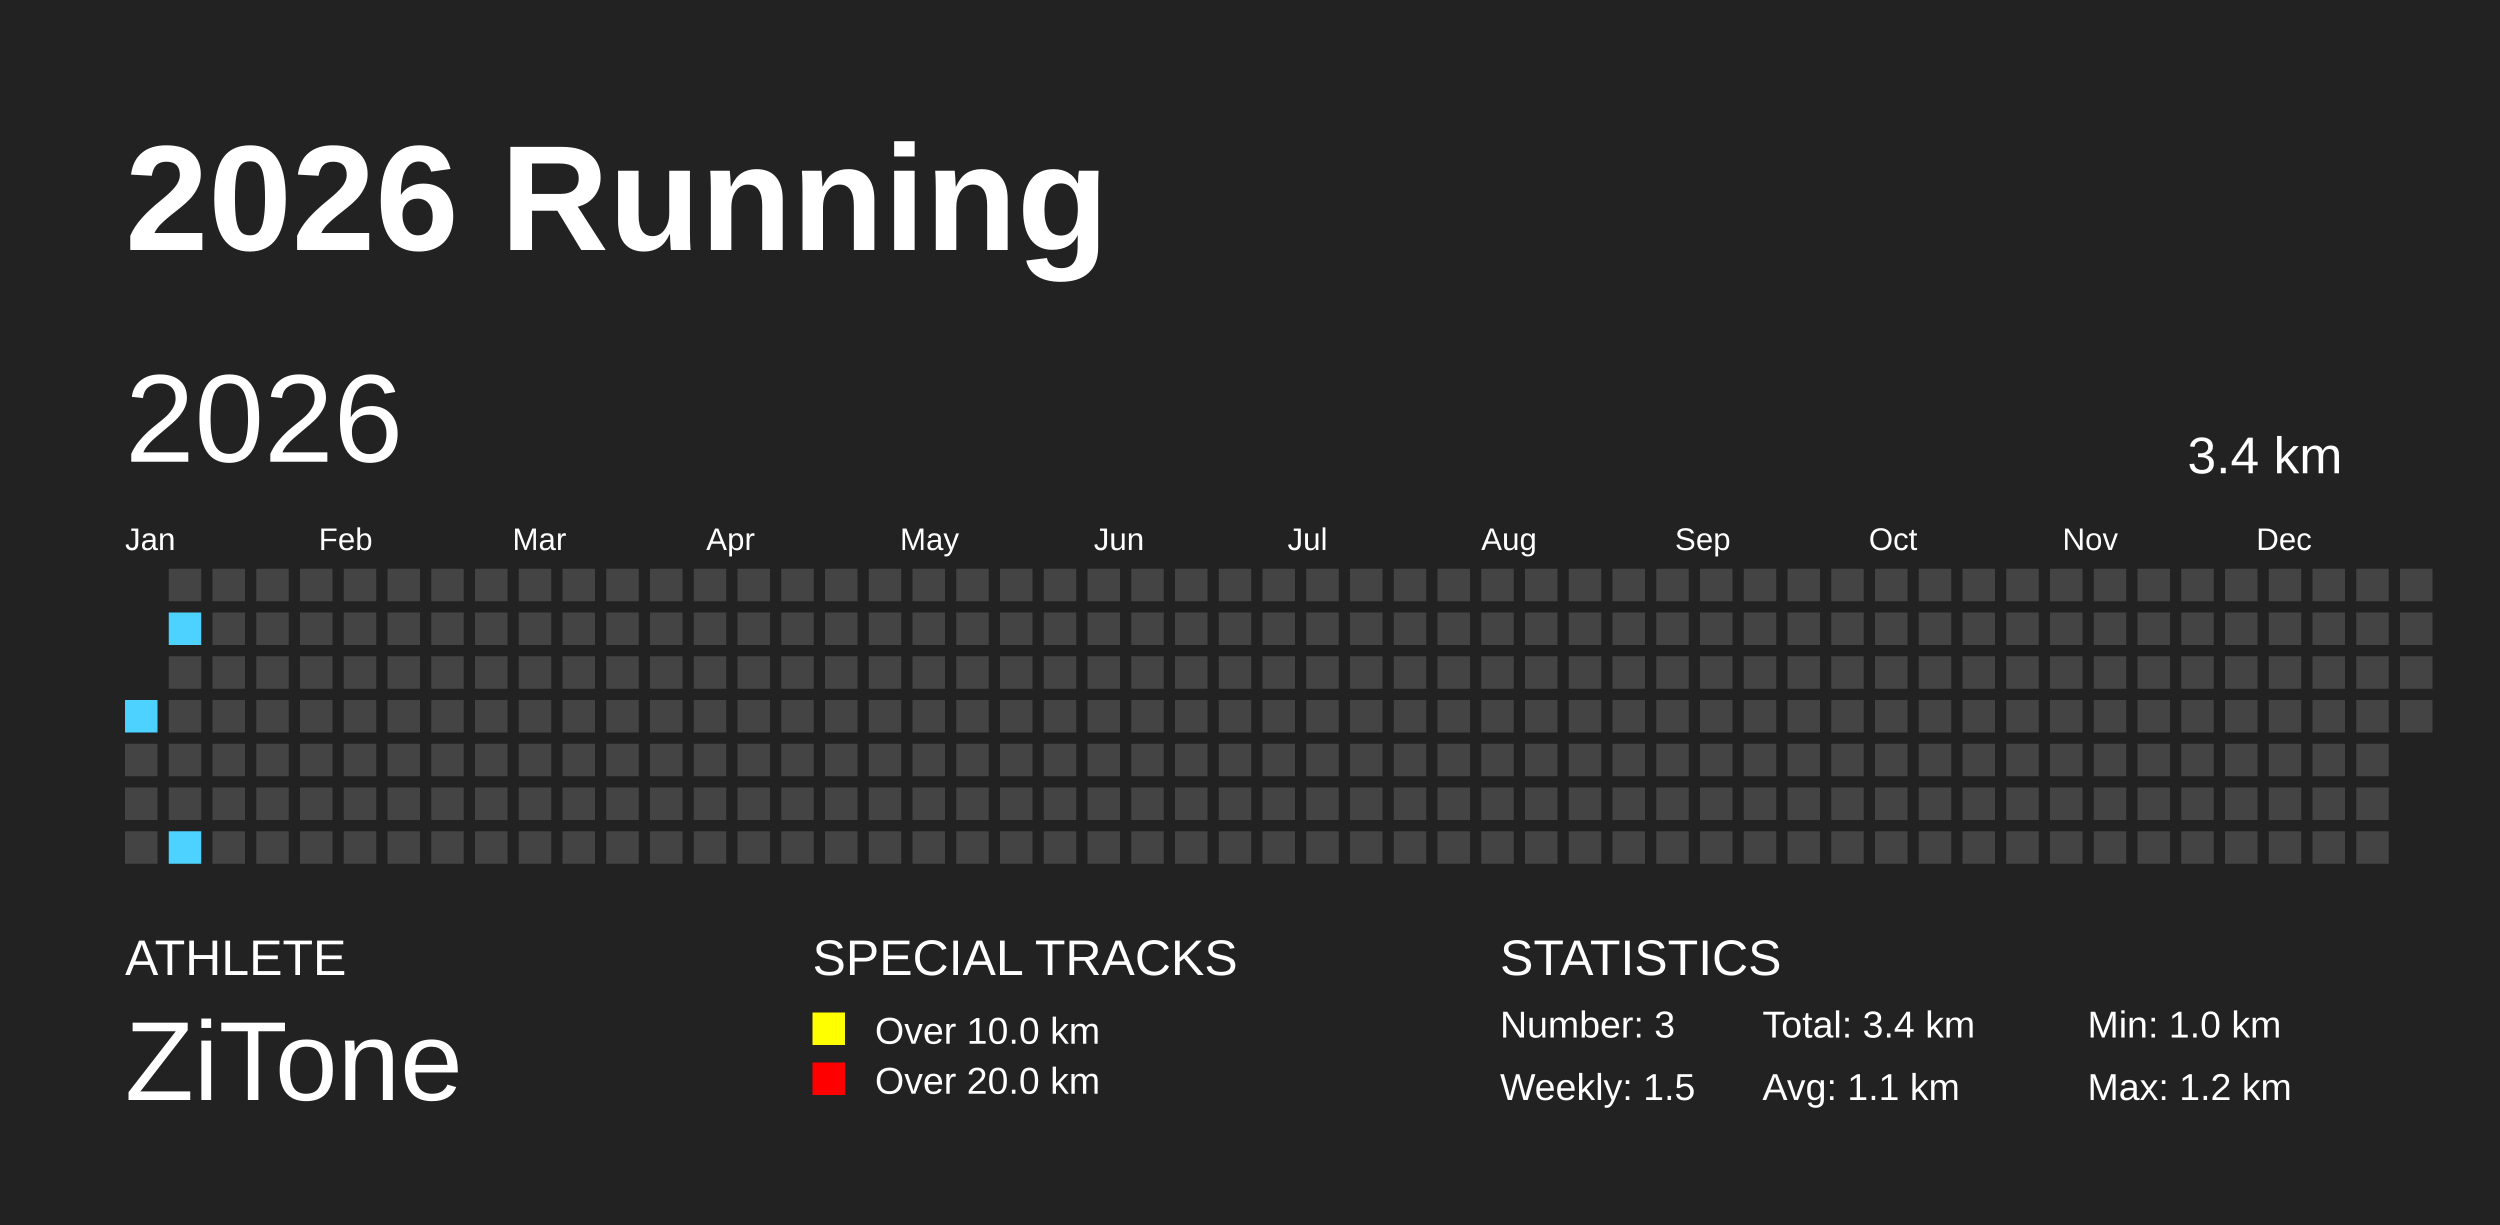
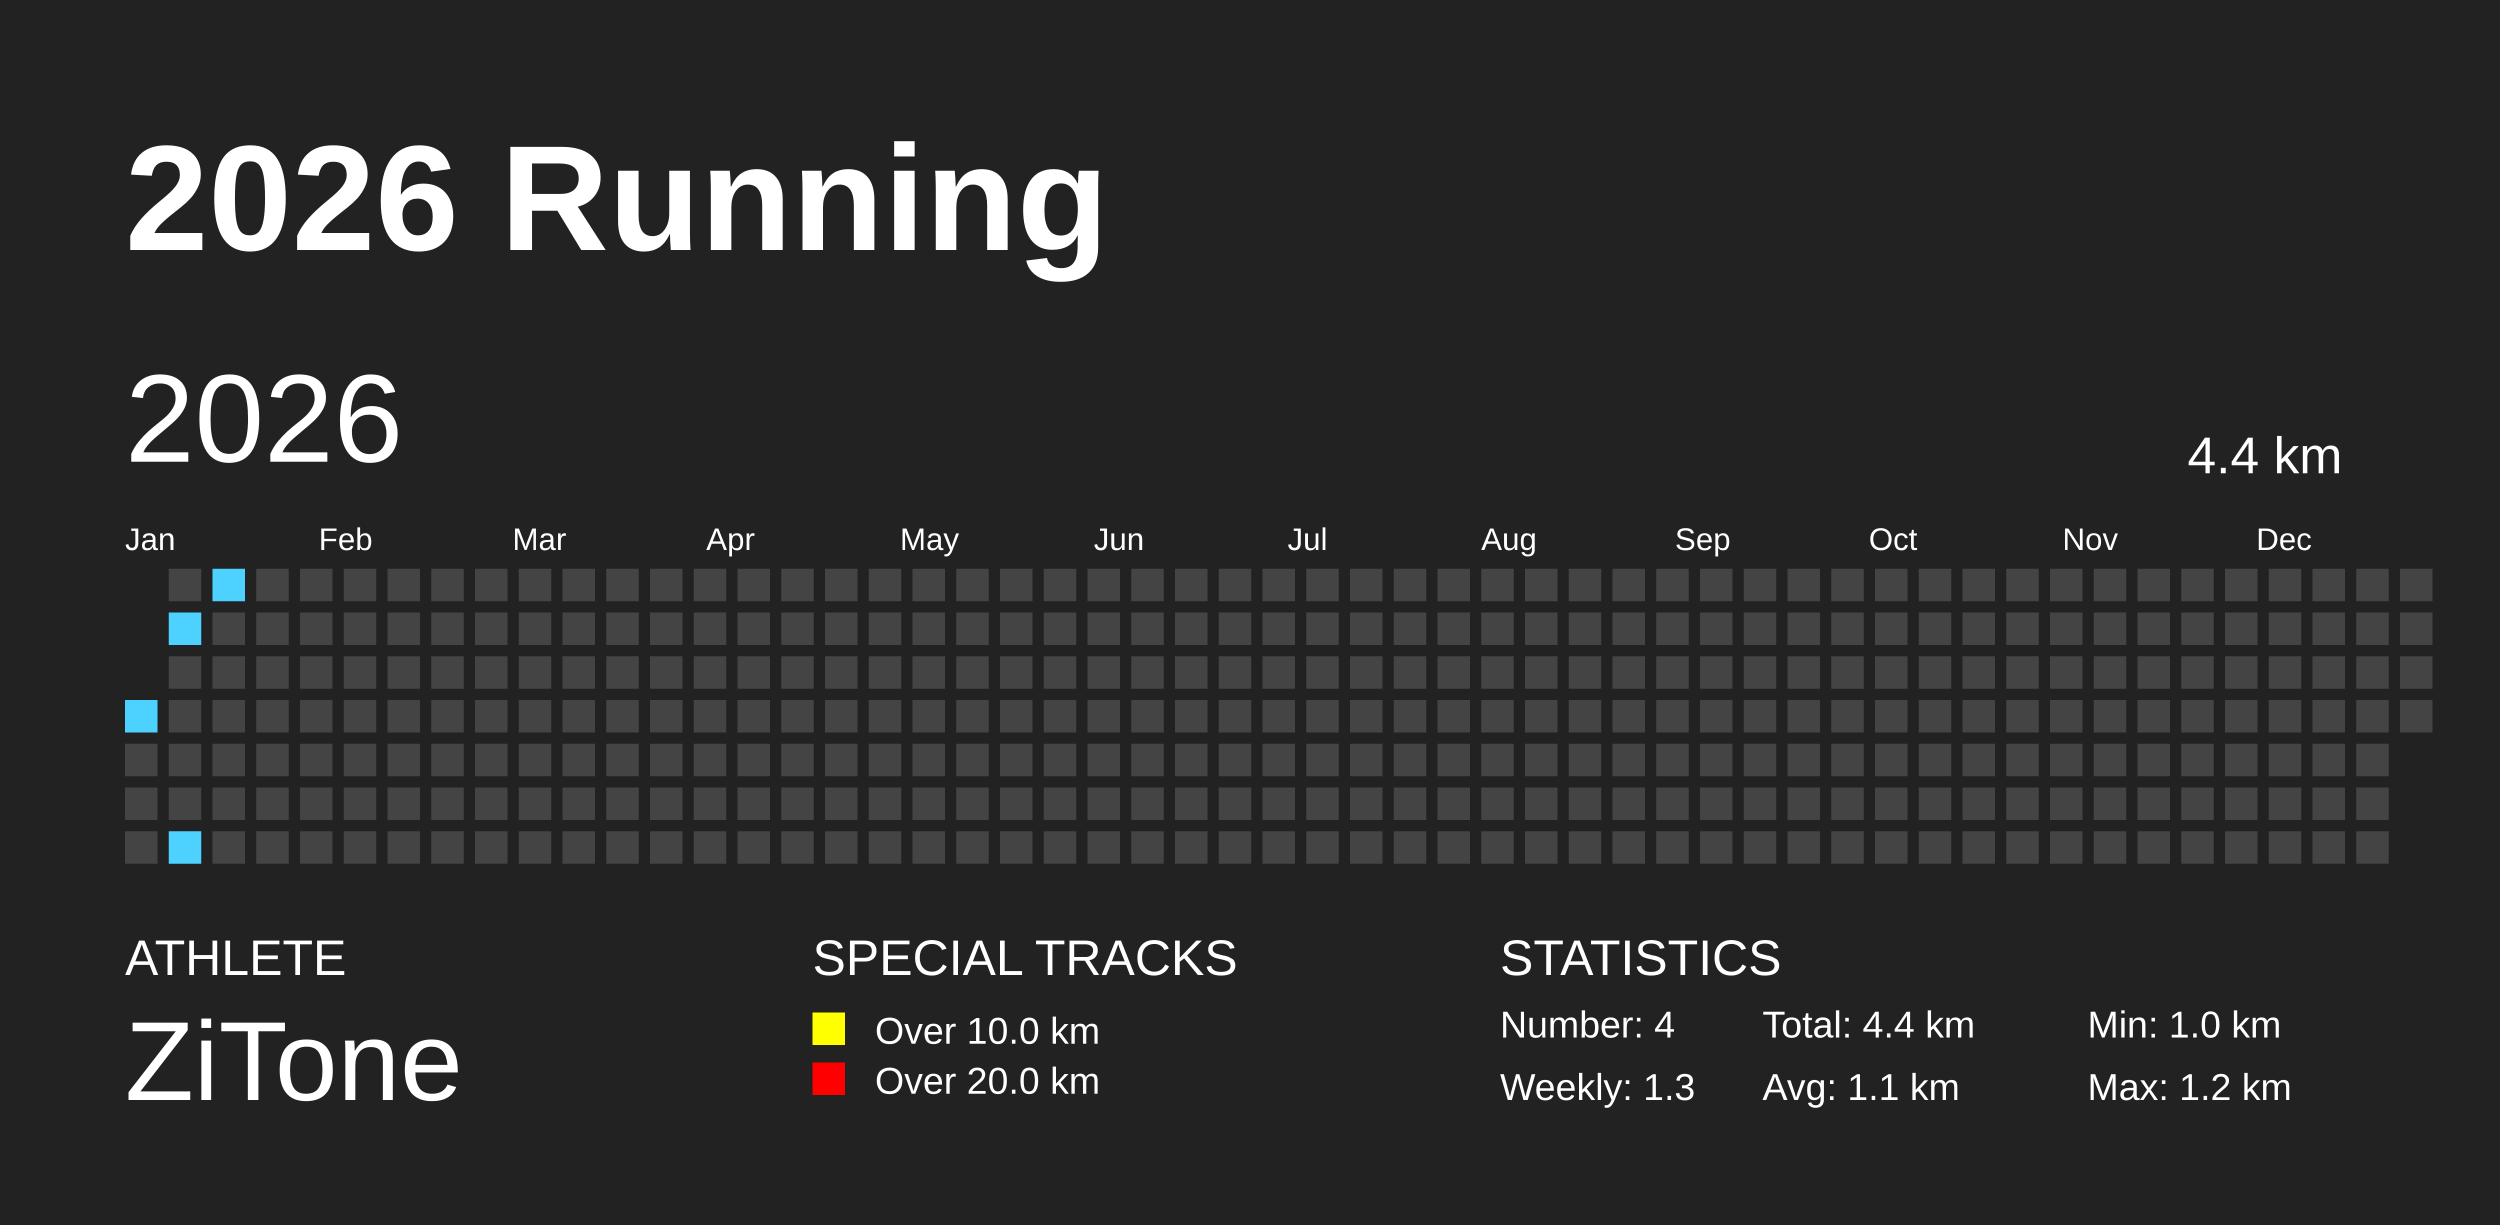
<svg xmlns="http://www.w3.org/2000/svg" baseProfile="full" height="98mm" version="1.1" viewBox="0,0,200,98" width="200mm">
  <defs />
  <rect fill="#222222" height="98" width="200" x="0" y="0" />
  <text fill="#FFFFFF" style="font-size:12px; font-family:Arial; font-weight:bold;" x="10" y="20">2026 Running</text>
  <text fill="#FFFFFF" style="font-size:4px; font-family:Arial" x="10" y="78">ATHLETE</text>
  <text fill="#FFFFFF" style="font-size:9px; font-family:Arial" x="10" y="88">ZiTone</text>
  <text fill="#FFFFFF" style="font-size:4px; font-family:Arial" x="65" y="78">SPECIAL TRACKS</text>
  <rect fill="yellow" height="2.6" width="2.6" x="65" y="81" />
  <text fill="#FFFFFF" style="font-size:3px; font-family:Arial" x="70" y="83.5">Over 10.0 km</text>
  <rect fill="red" height="2.6" width="2.6" x="65" y="85" />
  <text fill="#FFFFFF" style="font-size:3px; font-family:Arial" x="70" y="87.5">Over 20.0 km</text>
  <text fill="#FFFFFF" style="font-size:4px; font-family:Arial" x="120" y="78">STATISTICS</text>
-   <text fill="#FFFFFF" style="font-size:3px; font-family:Arial" x="120" y="83">Number: 3</text>
-   <text fill="#FFFFFF" style="font-size:3px; font-family:Arial" x="120" y="88">Weekly: 1.5</text>
-   <text fill="#FFFFFF" style="font-size:3px; font-family:Arial" x="141" y="83">Total: 3.4 km</text>
+   <text fill="#FFFFFF" style="font-size:3px; font-family:Arial" x="120" y="83">Number: 4</text>
+   <text fill="#FFFFFF" style="font-size:3px; font-family:Arial" x="120" y="88">Weekly: 1.3</text>
+   <text fill="#FFFFFF" style="font-size:3px; font-family:Arial" x="141" y="83">Total: 4.4 km</text>
  <text fill="#FFFFFF" style="font-size:3px; font-family:Arial" x="141" y="88">Avg: 1.1 km</text>
  <text fill="#FFFFFF" style="font-size:3px; font-family:Arial" x="167" y="83">Min: 1.0 km</text>
  <text fill="#FFFFFF" style="font-size:3px; font-family:Arial" x="167" y="88">Max: 1.2 km</text>
  <text dominant-baseline="hanging" fill="#FFFFFF" style="font-size:10.0px; font-family:Arial;" x="10" y="30">2026</text>
-   <text dominant-baseline="hanging" fill="#FFFFFF" style="font-size:4.125px; font-family:Arial;" x="175" y="35">3.4 km</text>
+   <text dominant-baseline="hanging" fill="#FFFFFF" style="font-size:4.125px; font-family:Arial;" x="175" y="35">4.4 km</text>
  <text fill="#FFFFFF" style="font-size:2.5px; font-family:Arial" x="10.0" y="44">Jan</text>
  <text fill="#FFFFFF" style="font-size:2.5px; font-family:Arial" x="25.5" y="44">Feb</text>
  <text fill="#FFFFFF" style="font-size:2.5px; font-family:Arial" x="41.0" y="44">Mar</text>
  <text fill="#FFFFFF" style="font-size:2.5px; font-family:Arial" x="56.5" y="44">Apr</text>
  <text fill="#FFFFFF" style="font-size:2.5px; font-family:Arial" x="72.0" y="44">May</text>
  <text fill="#FFFFFF" style="font-size:2.5px; font-family:Arial" x="87.5" y="44">Jun</text>
  <text fill="#FFFFFF" style="font-size:2.5px; font-family:Arial" x="103.0" y="44">Jul</text>
  <text fill="#FFFFFF" style="font-size:2.5px; font-family:Arial" x="118.5" y="44">Aug</text>
  <text fill="#FFFFFF" style="font-size:2.5px; font-family:Arial" x="134.0" y="44">Sep</text>
  <text fill="#FFFFFF" style="font-size:2.5px; font-family:Arial" x="149.5" y="44">Oct</text>
  <text fill="#FFFFFF" style="font-size:2.5px; font-family:Arial" x="165.0" y="44">Nov</text>
  <text fill="#FFFFFF" style="font-size:2.5px; font-family:Arial" x="180.5" y="44">Dec</text>
  <rect fill="#4DD2FF" height="2.6" width="2.6" x="10.0" y="56.0" />
  <rect fill="#444444" height="2.6" width="2.6" x="10.0" y="59.5" />
  <rect fill="#444444" height="2.6" width="2.6" x="10.0" y="63.0" />
  <rect fill="#444444" height="2.6" width="2.6" x="10.0" y="66.5" />
  <rect fill="#444444" height="2.6" width="2.6" x="13.5" y="45.5" />
  <rect fill="#4DD2FF" height="2.6" width="2.6" x="13.5" y="49.0" />
  <rect fill="#444444" height="2.6" width="2.6" x="13.5" y="52.5" />
  <rect fill="#444444" height="2.6" width="2.6" x="13.5" y="56.0" />
  <rect fill="#444444" height="2.6" width="2.6" x="13.5" y="59.5" />
  <rect fill="#444444" height="2.6" width="2.6" x="13.5" y="63.0" />
  <rect fill="#4DD2FF" height="2.6" width="2.6" x="13.5" y="66.5" />
-   <rect fill="#444444" height="2.6" width="2.6" x="17.0" y="45.5" />
+   <rect fill="#4DD2FF" height="2.6" width="2.6" x="17.0" y="45.5" />
  <rect fill="#444444" height="2.6" width="2.6" x="17.0" y="49.0" />
  <rect fill="#444444" height="2.6" width="2.6" x="17.0" y="52.5" />
  <rect fill="#444444" height="2.6" width="2.6" x="17.0" y="56.0" />
  <rect fill="#444444" height="2.6" width="2.6" x="17.0" y="59.5" />
  <rect fill="#444444" height="2.6" width="2.6" x="17.0" y="63.0" />
  <rect fill="#444444" height="2.6" width="2.6" x="17.0" y="66.5" />
  <rect fill="#444444" height="2.6" width="2.6" x="20.5" y="45.5" />
  <rect fill="#444444" height="2.6" width="2.6" x="20.5" y="49.0" />
  <rect fill="#444444" height="2.6" width="2.6" x="20.5" y="52.5" />
  <rect fill="#444444" height="2.6" width="2.6" x="20.5" y="56.0" />
  <rect fill="#444444" height="2.6" width="2.6" x="20.5" y="59.5" />
  <rect fill="#444444" height="2.6" width="2.6" x="20.5" y="63.0" />
  <rect fill="#444444" height="2.6" width="2.6" x="20.5" y="66.5" />
  <rect fill="#444444" height="2.6" width="2.6" x="24.0" y="45.5" />
  <rect fill="#444444" height="2.6" width="2.6" x="24.0" y="49.0" />
  <rect fill="#444444" height="2.6" width="2.6" x="24.0" y="52.5" />
  <rect fill="#444444" height="2.6" width="2.6" x="24.0" y="56.0" />
  <rect fill="#444444" height="2.6" width="2.6" x="24.0" y="59.5" />
  <rect fill="#444444" height="2.6" width="2.6" x="24.0" y="63.0" />
  <rect fill="#444444" height="2.6" width="2.6" x="24.0" y="66.5" />
  <rect fill="#444444" height="2.6" width="2.6" x="27.5" y="45.5" />
  <rect fill="#444444" height="2.6" width="2.6" x="27.5" y="49.0" />
  <rect fill="#444444" height="2.6" width="2.6" x="27.5" y="52.5" />
  <rect fill="#444444" height="2.6" width="2.6" x="27.5" y="56.0" />
  <rect fill="#444444" height="2.6" width="2.6" x="27.5" y="59.5" />
  <rect fill="#444444" height="2.6" width="2.6" x="27.5" y="63.0" />
  <rect fill="#444444" height="2.6" width="2.6" x="27.5" y="66.5" />
  <rect fill="#444444" height="2.6" width="2.6" x="31.0" y="45.5" />
  <rect fill="#444444" height="2.6" width="2.6" x="31.0" y="49.0" />
  <rect fill="#444444" height="2.6" width="2.6" x="31.0" y="52.5" />
  <rect fill="#444444" height="2.6" width="2.6" x="31.0" y="56.0" />
  <rect fill="#444444" height="2.6" width="2.6" x="31.0" y="59.5" />
  <rect fill="#444444" height="2.6" width="2.6" x="31.0" y="63.0" />
  <rect fill="#444444" height="2.6" width="2.6" x="31.0" y="66.5" />
  <rect fill="#444444" height="2.6" width="2.6" x="34.5" y="45.5" />
  <rect fill="#444444" height="2.6" width="2.6" x="34.5" y="49.0" />
  <rect fill="#444444" height="2.6" width="2.6" x="34.5" y="52.5" />
  <rect fill="#444444" height="2.6" width="2.6" x="34.5" y="56.0" />
  <rect fill="#444444" height="2.6" width="2.6" x="34.5" y="59.5" />
  <rect fill="#444444" height="2.6" width="2.6" x="34.5" y="63.0" />
  <rect fill="#444444" height="2.6" width="2.6" x="34.5" y="66.5" />
  <rect fill="#444444" height="2.6" width="2.6" x="38.0" y="45.5" />
  <rect fill="#444444" height="2.6" width="2.6" x="38.0" y="49.0" />
  <rect fill="#444444" height="2.6" width="2.6" x="38.0" y="52.5" />
  <rect fill="#444444" height="2.6" width="2.6" x="38.0" y="56.0" />
  <rect fill="#444444" height="2.6" width="2.6" x="38.0" y="59.5" />
  <rect fill="#444444" height="2.6" width="2.6" x="38.0" y="63.0" />
  <rect fill="#444444" height="2.6" width="2.6" x="38.0" y="66.5" />
  <rect fill="#444444" height="2.6" width="2.6" x="41.5" y="45.5" />
  <rect fill="#444444" height="2.6" width="2.6" x="41.5" y="49.0" />
  <rect fill="#444444" height="2.6" width="2.6" x="41.5" y="52.5" />
  <rect fill="#444444" height="2.6" width="2.6" x="41.5" y="56.0" />
  <rect fill="#444444" height="2.6" width="2.6" x="41.5" y="59.5" />
  <rect fill="#444444" height="2.6" width="2.6" x="41.5" y="63.0" />
  <rect fill="#444444" height="2.6" width="2.6" x="41.5" y="66.5" />
  <rect fill="#444444" height="2.6" width="2.6" x="45.0" y="45.5" />
  <rect fill="#444444" height="2.6" width="2.6" x="45.0" y="49.0" />
  <rect fill="#444444" height="2.6" width="2.6" x="45.0" y="52.5" />
  <rect fill="#444444" height="2.6" width="2.6" x="45.0" y="56.0" />
  <rect fill="#444444" height="2.6" width="2.6" x="45.0" y="59.5" />
  <rect fill="#444444" height="2.6" width="2.6" x="45.0" y="63.0" />
  <rect fill="#444444" height="2.6" width="2.6" x="45.0" y="66.5" />
  <rect fill="#444444" height="2.6" width="2.6" x="48.5" y="45.5" />
  <rect fill="#444444" height="2.6" width="2.6" x="48.5" y="49.0" />
  <rect fill="#444444" height="2.6" width="2.6" x="48.5" y="52.5" />
  <rect fill="#444444" height="2.6" width="2.6" x="48.5" y="56.0" />
  <rect fill="#444444" height="2.6" width="2.6" x="48.5" y="59.5" />
  <rect fill="#444444" height="2.6" width="2.6" x="48.5" y="63.0" />
  <rect fill="#444444" height="2.6" width="2.6" x="48.5" y="66.5" />
  <rect fill="#444444" height="2.6" width="2.6" x="52.0" y="45.5" />
  <rect fill="#444444" height="2.6" width="2.6" x="52.0" y="49.0" />
  <rect fill="#444444" height="2.6" width="2.6" x="52.0" y="52.5" />
  <rect fill="#444444" height="2.6" width="2.6" x="52.0" y="56.0" />
  <rect fill="#444444" height="2.6" width="2.6" x="52.0" y="59.5" />
  <rect fill="#444444" height="2.6" width="2.6" x="52.0" y="63.0" />
  <rect fill="#444444" height="2.6" width="2.6" x="52.0" y="66.5" />
  <rect fill="#444444" height="2.6" width="2.6" x="55.5" y="45.5" />
  <rect fill="#444444" height="2.6" width="2.6" x="55.5" y="49.0" />
  <rect fill="#444444" height="2.6" width="2.6" x="55.5" y="52.5" />
  <rect fill="#444444" height="2.6" width="2.6" x="55.5" y="56.0" />
  <rect fill="#444444" height="2.6" width="2.6" x="55.5" y="59.5" />
  <rect fill="#444444" height="2.6" width="2.6" x="55.5" y="63.0" />
  <rect fill="#444444" height="2.6" width="2.6" x="55.5" y="66.5" />
  <rect fill="#444444" height="2.6" width="2.6" x="59.0" y="45.5" />
  <rect fill="#444444" height="2.6" width="2.6" x="59.0" y="49.0" />
  <rect fill="#444444" height="2.6" width="2.6" x="59.0" y="52.5" />
  <rect fill="#444444" height="2.6" width="2.6" x="59.0" y="56.0" />
  <rect fill="#444444" height="2.6" width="2.6" x="59.0" y="59.5" />
  <rect fill="#444444" height="2.6" width="2.6" x="59.0" y="63.0" />
  <rect fill="#444444" height="2.6" width="2.6" x="59.0" y="66.5" />
  <rect fill="#444444" height="2.6" width="2.6" x="62.5" y="45.5" />
  <rect fill="#444444" height="2.6" width="2.6" x="62.5" y="49.0" />
  <rect fill="#444444" height="2.6" width="2.6" x="62.5" y="52.5" />
  <rect fill="#444444" height="2.6" width="2.6" x="62.5" y="56.0" />
  <rect fill="#444444" height="2.6" width="2.6" x="62.5" y="59.5" />
  <rect fill="#444444" height="2.6" width="2.6" x="62.5" y="63.0" />
  <rect fill="#444444" height="2.6" width="2.6" x="62.5" y="66.5" />
  <rect fill="#444444" height="2.6" width="2.6" x="66.0" y="45.5" />
  <rect fill="#444444" height="2.6" width="2.6" x="66.0" y="49.0" />
  <rect fill="#444444" height="2.6" width="2.6" x="66.0" y="52.5" />
  <rect fill="#444444" height="2.6" width="2.6" x="66.0" y="56.0" />
  <rect fill="#444444" height="2.6" width="2.6" x="66.0" y="59.5" />
  <rect fill="#444444" height="2.6" width="2.6" x="66.0" y="63.0" />
  <rect fill="#444444" height="2.6" width="2.6" x="66.0" y="66.5" />
  <rect fill="#444444" height="2.6" width="2.6" x="69.5" y="45.5" />
  <rect fill="#444444" height="2.6" width="2.6" x="69.5" y="49.0" />
  <rect fill="#444444" height="2.6" width="2.6" x="69.5" y="52.5" />
  <rect fill="#444444" height="2.6" width="2.6" x="69.5" y="56.0" />
  <rect fill="#444444" height="2.6" width="2.6" x="69.5" y="59.5" />
  <rect fill="#444444" height="2.6" width="2.6" x="69.5" y="63.0" />
  <rect fill="#444444" height="2.6" width="2.6" x="69.5" y="66.5" />
  <rect fill="#444444" height="2.6" width="2.6" x="73.0" y="45.5" />
  <rect fill="#444444" height="2.6" width="2.6" x="73.0" y="49.0" />
  <rect fill="#444444" height="2.6" width="2.6" x="73.0" y="52.5" />
  <rect fill="#444444" height="2.6" width="2.6" x="73.0" y="56.0" />
  <rect fill="#444444" height="2.6" width="2.6" x="73.0" y="59.5" />
  <rect fill="#444444" height="2.6" width="2.6" x="73.0" y="63.0" />
  <rect fill="#444444" height="2.6" width="2.6" x="73.0" y="66.5" />
  <rect fill="#444444" height="2.6" width="2.6" x="76.5" y="45.5" />
  <rect fill="#444444" height="2.6" width="2.6" x="76.5" y="49.0" />
  <rect fill="#444444" height="2.6" width="2.6" x="76.5" y="52.5" />
  <rect fill="#444444" height="2.6" width="2.6" x="76.5" y="56.0" />
  <rect fill="#444444" height="2.6" width="2.6" x="76.5" y="59.5" />
  <rect fill="#444444" height="2.6" width="2.6" x="76.5" y="63.0" />
  <rect fill="#444444" height="2.6" width="2.6" x="76.5" y="66.5" />
  <rect fill="#444444" height="2.6" width="2.6" x="80.0" y="45.5" />
  <rect fill="#444444" height="2.6" width="2.6" x="80.0" y="49.0" />
  <rect fill="#444444" height="2.6" width="2.6" x="80.0" y="52.5" />
  <rect fill="#444444" height="2.6" width="2.6" x="80.0" y="56.0" />
  <rect fill="#444444" height="2.6" width="2.6" x="80.0" y="59.5" />
  <rect fill="#444444" height="2.6" width="2.6" x="80.0" y="63.0" />
  <rect fill="#444444" height="2.6" width="2.6" x="80.0" y="66.5" />
  <rect fill="#444444" height="2.6" width="2.6" x="83.5" y="45.5" />
  <rect fill="#444444" height="2.6" width="2.6" x="83.5" y="49.0" />
  <rect fill="#444444" height="2.6" width="2.6" x="83.5" y="52.5" />
  <rect fill="#444444" height="2.6" width="2.6" x="83.5" y="56.0" />
  <rect fill="#444444" height="2.6" width="2.6" x="83.5" y="59.5" />
  <rect fill="#444444" height="2.6" width="2.6" x="83.5" y="63.0" />
  <rect fill="#444444" height="2.6" width="2.6" x="83.5" y="66.5" />
  <rect fill="#444444" height="2.6" width="2.6" x="87.0" y="45.5" />
  <rect fill="#444444" height="2.6" width="2.6" x="87.0" y="49.0" />
  <rect fill="#444444" height="2.6" width="2.6" x="87.0" y="52.5" />
  <rect fill="#444444" height="2.6" width="2.6" x="87.0" y="56.0" />
  <rect fill="#444444" height="2.6" width="2.6" x="87.0" y="59.5" />
  <rect fill="#444444" height="2.6" width="2.6" x="87.0" y="63.0" />
  <rect fill="#444444" height="2.6" width="2.6" x="87.0" y="66.5" />
  <rect fill="#444444" height="2.6" width="2.6" x="90.5" y="45.5" />
  <rect fill="#444444" height="2.6" width="2.6" x="90.5" y="49.0" />
  <rect fill="#444444" height="2.6" width="2.6" x="90.5" y="52.5" />
  <rect fill="#444444" height="2.6" width="2.6" x="90.5" y="56.0" />
  <rect fill="#444444" height="2.6" width="2.6" x="90.5" y="59.5" />
  <rect fill="#444444" height="2.6" width="2.6" x="90.5" y="63.0" />
  <rect fill="#444444" height="2.6" width="2.6" x="90.5" y="66.5" />
  <rect fill="#444444" height="2.6" width="2.6" x="94.0" y="45.5" />
  <rect fill="#444444" height="2.6" width="2.6" x="94.0" y="49.0" />
  <rect fill="#444444" height="2.6" width="2.6" x="94.0" y="52.5" />
  <rect fill="#444444" height="2.6" width="2.6" x="94.0" y="56.0" />
  <rect fill="#444444" height="2.6" width="2.6" x="94.0" y="59.5" />
  <rect fill="#444444" height="2.6" width="2.6" x="94.0" y="63.0" />
  <rect fill="#444444" height="2.6" width="2.6" x="94.0" y="66.5" />
  <rect fill="#444444" height="2.6" width="2.6" x="97.5" y="45.5" />
  <rect fill="#444444" height="2.6" width="2.6" x="97.5" y="49.0" />
  <rect fill="#444444" height="2.6" width="2.6" x="97.5" y="52.5" />
  <rect fill="#444444" height="2.6" width="2.6" x="97.5" y="56.0" />
  <rect fill="#444444" height="2.6" width="2.6" x="97.5" y="59.5" />
  <rect fill="#444444" height="2.6" width="2.6" x="97.5" y="63.0" />
  <rect fill="#444444" height="2.6" width="2.6" x="97.5" y="66.5" />
  <rect fill="#444444" height="2.6" width="2.6" x="101.0" y="45.5" />
  <rect fill="#444444" height="2.6" width="2.6" x="101.0" y="49.0" />
  <rect fill="#444444" height="2.6" width="2.6" x="101.0" y="52.5" />
  <rect fill="#444444" height="2.6" width="2.6" x="101.0" y="56.0" />
  <rect fill="#444444" height="2.6" width="2.6" x="101.0" y="59.5" />
  <rect fill="#444444" height="2.6" width="2.6" x="101.0" y="63.0" />
  <rect fill="#444444" height="2.6" width="2.6" x="101.0" y="66.5" />
  <rect fill="#444444" height="2.6" width="2.6" x="104.5" y="45.5" />
  <rect fill="#444444" height="2.6" width="2.6" x="104.5" y="49.0" />
  <rect fill="#444444" height="2.6" width="2.6" x="104.5" y="52.5" />
  <rect fill="#444444" height="2.6" width="2.6" x="104.5" y="56.0" />
  <rect fill="#444444" height="2.6" width="2.6" x="104.5" y="59.5" />
  <rect fill="#444444" height="2.6" width="2.6" x="104.5" y="63.0" />
  <rect fill="#444444" height="2.6" width="2.6" x="104.5" y="66.5" />
  <rect fill="#444444" height="2.6" width="2.6" x="108.0" y="45.5" />
  <rect fill="#444444" height="2.6" width="2.6" x="108.0" y="49.0" />
  <rect fill="#444444" height="2.6" width="2.6" x="108.0" y="52.5" />
  <rect fill="#444444" height="2.6" width="2.6" x="108.0" y="56.0" />
  <rect fill="#444444" height="2.6" width="2.6" x="108.0" y="59.5" />
  <rect fill="#444444" height="2.6" width="2.6" x="108.0" y="63.0" />
  <rect fill="#444444" height="2.6" width="2.6" x="108.0" y="66.5" />
  <rect fill="#444444" height="2.6" width="2.6" x="111.5" y="45.5" />
  <rect fill="#444444" height="2.6" width="2.6" x="111.5" y="49.0" />
  <rect fill="#444444" height="2.6" width="2.6" x="111.5" y="52.5" />
  <rect fill="#444444" height="2.6" width="2.6" x="111.5" y="56.0" />
  <rect fill="#444444" height="2.6" width="2.6" x="111.5" y="59.5" />
  <rect fill="#444444" height="2.6" width="2.6" x="111.5" y="63.0" />
  <rect fill="#444444" height="2.6" width="2.6" x="111.5" y="66.5" />
  <rect fill="#444444" height="2.6" width="2.6" x="115.0" y="45.5" />
  <rect fill="#444444" height="2.6" width="2.6" x="115.0" y="49.0" />
  <rect fill="#444444" height="2.6" width="2.6" x="115.0" y="52.5" />
  <rect fill="#444444" height="2.6" width="2.6" x="115.0" y="56.0" />
  <rect fill="#444444" height="2.6" width="2.6" x="115.0" y="59.5" />
  <rect fill="#444444" height="2.6" width="2.6" x="115.0" y="63.0" />
  <rect fill="#444444" height="2.6" width="2.6" x="115.0" y="66.5" />
  <rect fill="#444444" height="2.6" width="2.6" x="118.5" y="45.5" />
  <rect fill="#444444" height="2.6" width="2.6" x="118.5" y="49.0" />
  <rect fill="#444444" height="2.6" width="2.6" x="118.5" y="52.5" />
  <rect fill="#444444" height="2.6" width="2.6" x="118.5" y="56.0" />
  <rect fill="#444444" height="2.6" width="2.6" x="118.5" y="59.5" />
  <rect fill="#444444" height="2.6" width="2.6" x="118.5" y="63.0" />
  <rect fill="#444444" height="2.6" width="2.6" x="118.5" y="66.5" />
  <rect fill="#444444" height="2.6" width="2.6" x="122.0" y="45.5" />
  <rect fill="#444444" height="2.6" width="2.6" x="122.0" y="49.0" />
  <rect fill="#444444" height="2.6" width="2.6" x="122.0" y="52.5" />
  <rect fill="#444444" height="2.6" width="2.6" x="122.0" y="56.0" />
  <rect fill="#444444" height="2.6" width="2.6" x="122.0" y="59.5" />
  <rect fill="#444444" height="2.6" width="2.6" x="122.0" y="63.0" />
  <rect fill="#444444" height="2.6" width="2.6" x="122.0" y="66.5" />
  <rect fill="#444444" height="2.6" width="2.6" x="125.5" y="45.5" />
  <rect fill="#444444" height="2.6" width="2.6" x="125.5" y="49.0" />
  <rect fill="#444444" height="2.6" width="2.6" x="125.5" y="52.5" />
  <rect fill="#444444" height="2.6" width="2.6" x="125.5" y="56.0" />
  <rect fill="#444444" height="2.6" width="2.6" x="125.5" y="59.5" />
  <rect fill="#444444" height="2.6" width="2.6" x="125.5" y="63.0" />
  <rect fill="#444444" height="2.6" width="2.6" x="125.5" y="66.5" />
  <rect fill="#444444" height="2.6" width="2.6" x="129.0" y="45.5" />
  <rect fill="#444444" height="2.6" width="2.6" x="129.0" y="49.0" />
  <rect fill="#444444" height="2.6" width="2.6" x="129.0" y="52.5" />
  <rect fill="#444444" height="2.6" width="2.6" x="129.0" y="56.0" />
  <rect fill="#444444" height="2.6" width="2.6" x="129.0" y="59.5" />
  <rect fill="#444444" height="2.6" width="2.6" x="129.0" y="63.0" />
  <rect fill="#444444" height="2.6" width="2.6" x="129.0" y="66.5" />
  <rect fill="#444444" height="2.6" width="2.6" x="132.5" y="45.5" />
  <rect fill="#444444" height="2.6" width="2.6" x="132.5" y="49.0" />
  <rect fill="#444444" height="2.6" width="2.6" x="132.5" y="52.5" />
  <rect fill="#444444" height="2.6" width="2.6" x="132.5" y="56.0" />
  <rect fill="#444444" height="2.6" width="2.6" x="132.5" y="59.5" />
  <rect fill="#444444" height="2.6" width="2.6" x="132.5" y="63.0" />
  <rect fill="#444444" height="2.6" width="2.6" x="132.5" y="66.5" />
  <rect fill="#444444" height="2.6" width="2.6" x="136.0" y="45.5" />
  <rect fill="#444444" height="2.6" width="2.6" x="136.0" y="49.0" />
  <rect fill="#444444" height="2.6" width="2.6" x="136.0" y="52.5" />
  <rect fill="#444444" height="2.6" width="2.6" x="136.0" y="56.0" />
  <rect fill="#444444" height="2.6" width="2.6" x="136.0" y="59.5" />
  <rect fill="#444444" height="2.6" width="2.6" x="136.0" y="63.0" />
  <rect fill="#444444" height="2.6" width="2.6" x="136.0" y="66.5" />
  <rect fill="#444444" height="2.6" width="2.6" x="139.5" y="45.5" />
  <rect fill="#444444" height="2.6" width="2.6" x="139.5" y="49.0" />
  <rect fill="#444444" height="2.6" width="2.6" x="139.5" y="52.5" />
  <rect fill="#444444" height="2.6" width="2.6" x="139.5" y="56.0" />
  <rect fill="#444444" height="2.6" width="2.6" x="139.5" y="59.5" />
  <rect fill="#444444" height="2.6" width="2.6" x="139.5" y="63.0" />
  <rect fill="#444444" height="2.6" width="2.6" x="139.5" y="66.5" />
  <rect fill="#444444" height="2.6" width="2.6" x="143.0" y="45.5" />
  <rect fill="#444444" height="2.6" width="2.6" x="143.0" y="49.0" />
  <rect fill="#444444" height="2.6" width="2.6" x="143.0" y="52.5" />
  <rect fill="#444444" height="2.6" width="2.6" x="143.0" y="56.0" />
  <rect fill="#444444" height="2.6" width="2.6" x="143.0" y="59.5" />
  <rect fill="#444444" height="2.6" width="2.6" x="143.0" y="63.0" />
  <rect fill="#444444" height="2.6" width="2.6" x="143.0" y="66.5" />
  <rect fill="#444444" height="2.6" width="2.6" x="146.5" y="45.5" />
  <rect fill="#444444" height="2.6" width="2.6" x="146.5" y="49.0" />
  <rect fill="#444444" height="2.6" width="2.6" x="146.5" y="52.5" />
  <rect fill="#444444" height="2.6" width="2.6" x="146.5" y="56.0" />
  <rect fill="#444444" height="2.6" width="2.6" x="146.5" y="59.5" />
  <rect fill="#444444" height="2.6" width="2.6" x="146.5" y="63.0" />
  <rect fill="#444444" height="2.6" width="2.6" x="146.5" y="66.5" />
  <rect fill="#444444" height="2.6" width="2.6" x="150.0" y="45.5" />
  <rect fill="#444444" height="2.6" width="2.6" x="150.0" y="49.0" />
  <rect fill="#444444" height="2.6" width="2.6" x="150.0" y="52.5" />
  <rect fill="#444444" height="2.6" width="2.6" x="150.0" y="56.0" />
  <rect fill="#444444" height="2.6" width="2.6" x="150.0" y="59.5" />
  <rect fill="#444444" height="2.6" width="2.6" x="150.0" y="63.0" />
  <rect fill="#444444" height="2.6" width="2.6" x="150.0" y="66.5" />
  <rect fill="#444444" height="2.6" width="2.6" x="153.5" y="45.5" />
  <rect fill="#444444" height="2.6" width="2.6" x="153.5" y="49.0" />
  <rect fill="#444444" height="2.6" width="2.6" x="153.5" y="52.5" />
  <rect fill="#444444" height="2.6" width="2.6" x="153.5" y="56.0" />
  <rect fill="#444444" height="2.6" width="2.6" x="153.5" y="59.5" />
  <rect fill="#444444" height="2.6" width="2.6" x="153.5" y="63.0" />
  <rect fill="#444444" height="2.6" width="2.6" x="153.5" y="66.5" />
  <rect fill="#444444" height="2.6" width="2.6" x="157.0" y="45.5" />
  <rect fill="#444444" height="2.6" width="2.6" x="157.0" y="49.0" />
  <rect fill="#444444" height="2.6" width="2.6" x="157.0" y="52.5" />
  <rect fill="#444444" height="2.6" width="2.6" x="157.0" y="56.0" />
  <rect fill="#444444" height="2.6" width="2.6" x="157.0" y="59.5" />
  <rect fill="#444444" height="2.6" width="2.6" x="157.0" y="63.0" />
  <rect fill="#444444" height="2.6" width="2.6" x="157.0" y="66.5" />
  <rect fill="#444444" height="2.6" width="2.6" x="160.5" y="45.5" />
  <rect fill="#444444" height="2.6" width="2.6" x="160.5" y="49.0" />
  <rect fill="#444444" height="2.6" width="2.6" x="160.5" y="52.5" />
  <rect fill="#444444" height="2.6" width="2.6" x="160.5" y="56.0" />
  <rect fill="#444444" height="2.6" width="2.6" x="160.5" y="59.5" />
  <rect fill="#444444" height="2.6" width="2.6" x="160.5" y="63.0" />
  <rect fill="#444444" height="2.6" width="2.6" x="160.5" y="66.5" />
  <rect fill="#444444" height="2.6" width="2.6" x="164.0" y="45.5" />
  <rect fill="#444444" height="2.6" width="2.6" x="164.0" y="49.0" />
  <rect fill="#444444" height="2.6" width="2.6" x="164.0" y="52.5" />
  <rect fill="#444444" height="2.6" width="2.6" x="164.0" y="56.0" />
  <rect fill="#444444" height="2.6" width="2.6" x="164.0" y="59.5" />
  <rect fill="#444444" height="2.6" width="2.6" x="164.0" y="63.0" />
  <rect fill="#444444" height="2.6" width="2.6" x="164.0" y="66.5" />
  <rect fill="#444444" height="2.6" width="2.6" x="167.5" y="45.5" />
  <rect fill="#444444" height="2.6" width="2.6" x="167.5" y="49.0" />
  <rect fill="#444444" height="2.6" width="2.6" x="167.5" y="52.5" />
  <rect fill="#444444" height="2.6" width="2.6" x="167.5" y="56.0" />
  <rect fill="#444444" height="2.6" width="2.6" x="167.5" y="59.5" />
  <rect fill="#444444" height="2.6" width="2.6" x="167.5" y="63.0" />
  <rect fill="#444444" height="2.6" width="2.6" x="167.5" y="66.5" />
  <rect fill="#444444" height="2.6" width="2.6" x="171.0" y="45.5" />
  <rect fill="#444444" height="2.6" width="2.6" x="171.0" y="49.0" />
  <rect fill="#444444" height="2.6" width="2.6" x="171.0" y="52.5" />
  <rect fill="#444444" height="2.6" width="2.6" x="171.0" y="56.0" />
  <rect fill="#444444" height="2.6" width="2.6" x="171.0" y="59.5" />
  <rect fill="#444444" height="2.6" width="2.6" x="171.0" y="63.0" />
  <rect fill="#444444" height="2.6" width="2.6" x="171.0" y="66.5" />
  <rect fill="#444444" height="2.6" width="2.6" x="174.5" y="45.5" />
  <rect fill="#444444" height="2.6" width="2.6" x="174.5" y="49.0" />
  <rect fill="#444444" height="2.6" width="2.6" x="174.5" y="52.5" />
  <rect fill="#444444" height="2.6" width="2.6" x="174.5" y="56.0" />
  <rect fill="#444444" height="2.6" width="2.6" x="174.5" y="59.5" />
  <rect fill="#444444" height="2.6" width="2.6" x="174.5" y="63.0" />
  <rect fill="#444444" height="2.6" width="2.6" x="174.5" y="66.5" />
  <rect fill="#444444" height="2.6" width="2.6" x="178.0" y="45.5" />
  <rect fill="#444444" height="2.6" width="2.6" x="178.0" y="49.0" />
  <rect fill="#444444" height="2.6" width="2.6" x="178.0" y="52.5" />
  <rect fill="#444444" height="2.6" width="2.6" x="178.0" y="56.0" />
  <rect fill="#444444" height="2.6" width="2.6" x="178.0" y="59.5" />
  <rect fill="#444444" height="2.6" width="2.6" x="178.0" y="63.0" />
  <rect fill="#444444" height="2.6" width="2.6" x="178.0" y="66.5" />
  <rect fill="#444444" height="2.6" width="2.6" x="181.5" y="45.5" />
  <rect fill="#444444" height="2.6" width="2.6" x="181.5" y="49.0" />
  <rect fill="#444444" height="2.6" width="2.6" x="181.5" y="52.5" />
  <rect fill="#444444" height="2.6" width="2.6" x="181.5" y="56.0" />
  <rect fill="#444444" height="2.6" width="2.6" x="181.5" y="59.5" />
  <rect fill="#444444" height="2.6" width="2.6" x="181.5" y="63.0" />
  <rect fill="#444444" height="2.6" width="2.6" x="181.5" y="66.5" />
  <rect fill="#444444" height="2.6" width="2.6" x="185.0" y="45.5" />
  <rect fill="#444444" height="2.6" width="2.6" x="185.0" y="49.0" />
  <rect fill="#444444" height="2.6" width="2.6" x="185.0" y="52.5" />
  <rect fill="#444444" height="2.6" width="2.6" x="185.0" y="56.0" />
  <rect fill="#444444" height="2.6" width="2.6" x="185.0" y="59.5" />
  <rect fill="#444444" height="2.6" width="2.6" x="185.0" y="63.0" />
  <rect fill="#444444" height="2.6" width="2.6" x="185.0" y="66.5" />
  <rect fill="#444444" height="2.6" width="2.6" x="188.5" y="45.5" />
  <rect fill="#444444" height="2.6" width="2.6" x="188.5" y="49.0" />
  <rect fill="#444444" height="2.6" width="2.6" x="188.5" y="52.5" />
  <rect fill="#444444" height="2.6" width="2.6" x="188.5" y="56.0" />
  <rect fill="#444444" height="2.6" width="2.6" x="188.5" y="59.5" />
  <rect fill="#444444" height="2.6" width="2.6" x="188.5" y="63.0" />
  <rect fill="#444444" height="2.6" width="2.6" x="188.5" y="66.5" />
  <rect fill="#444444" height="2.6" width="2.6" x="192.0" y="45.5" />
  <rect fill="#444444" height="2.6" width="2.6" x="192.0" y="49.0" />
  <rect fill="#444444" height="2.6" width="2.6" x="192.0" y="52.5" />
  <rect fill="#444444" height="2.6" width="2.6" x="192.0" y="56.0" />
</svg>
